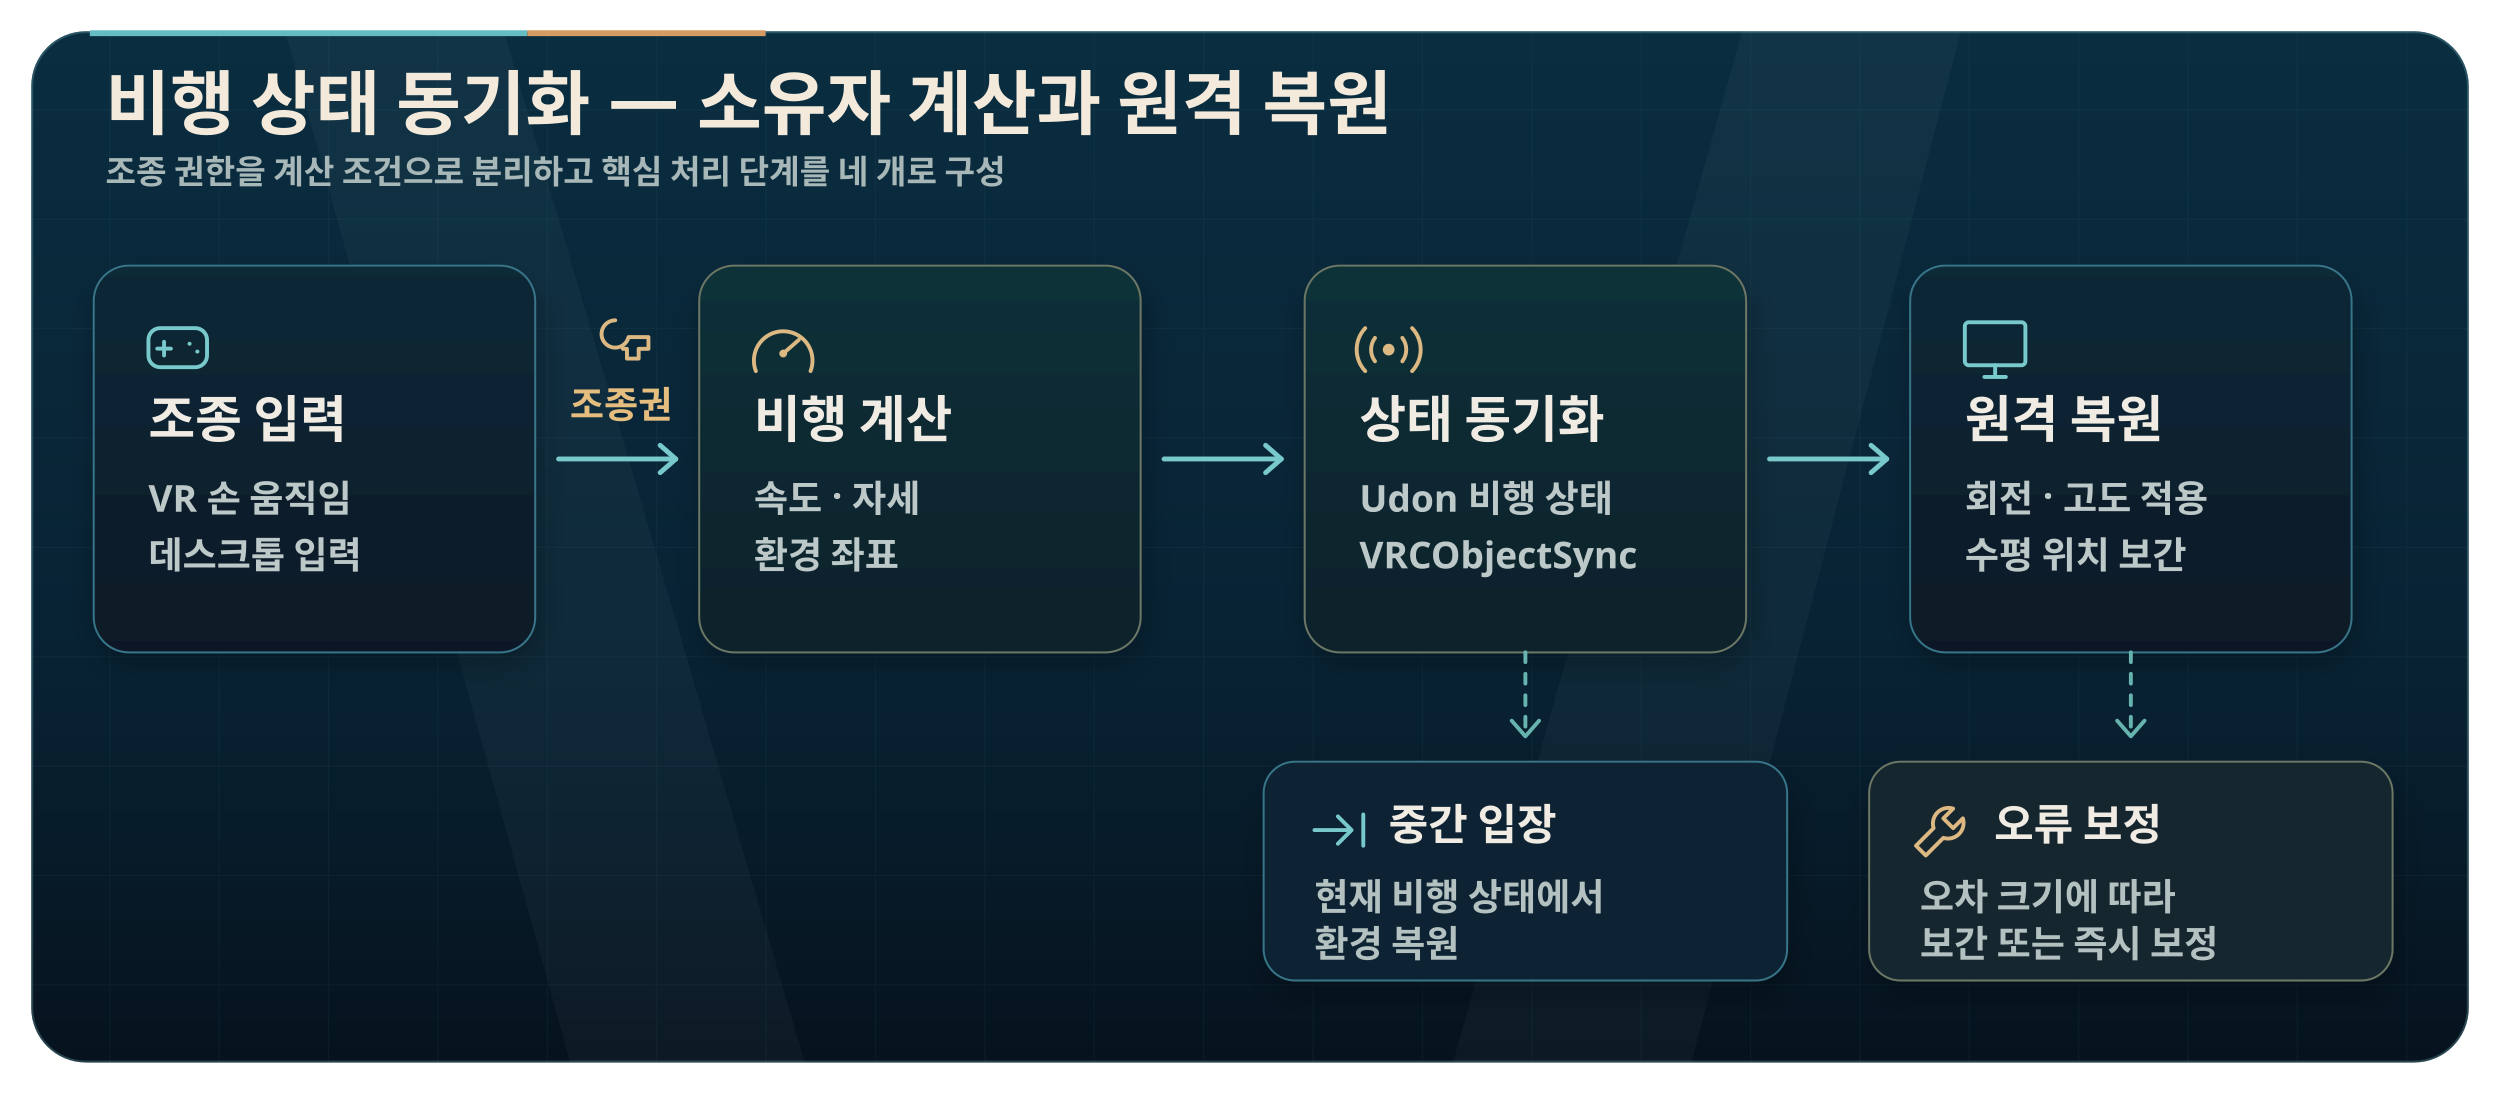
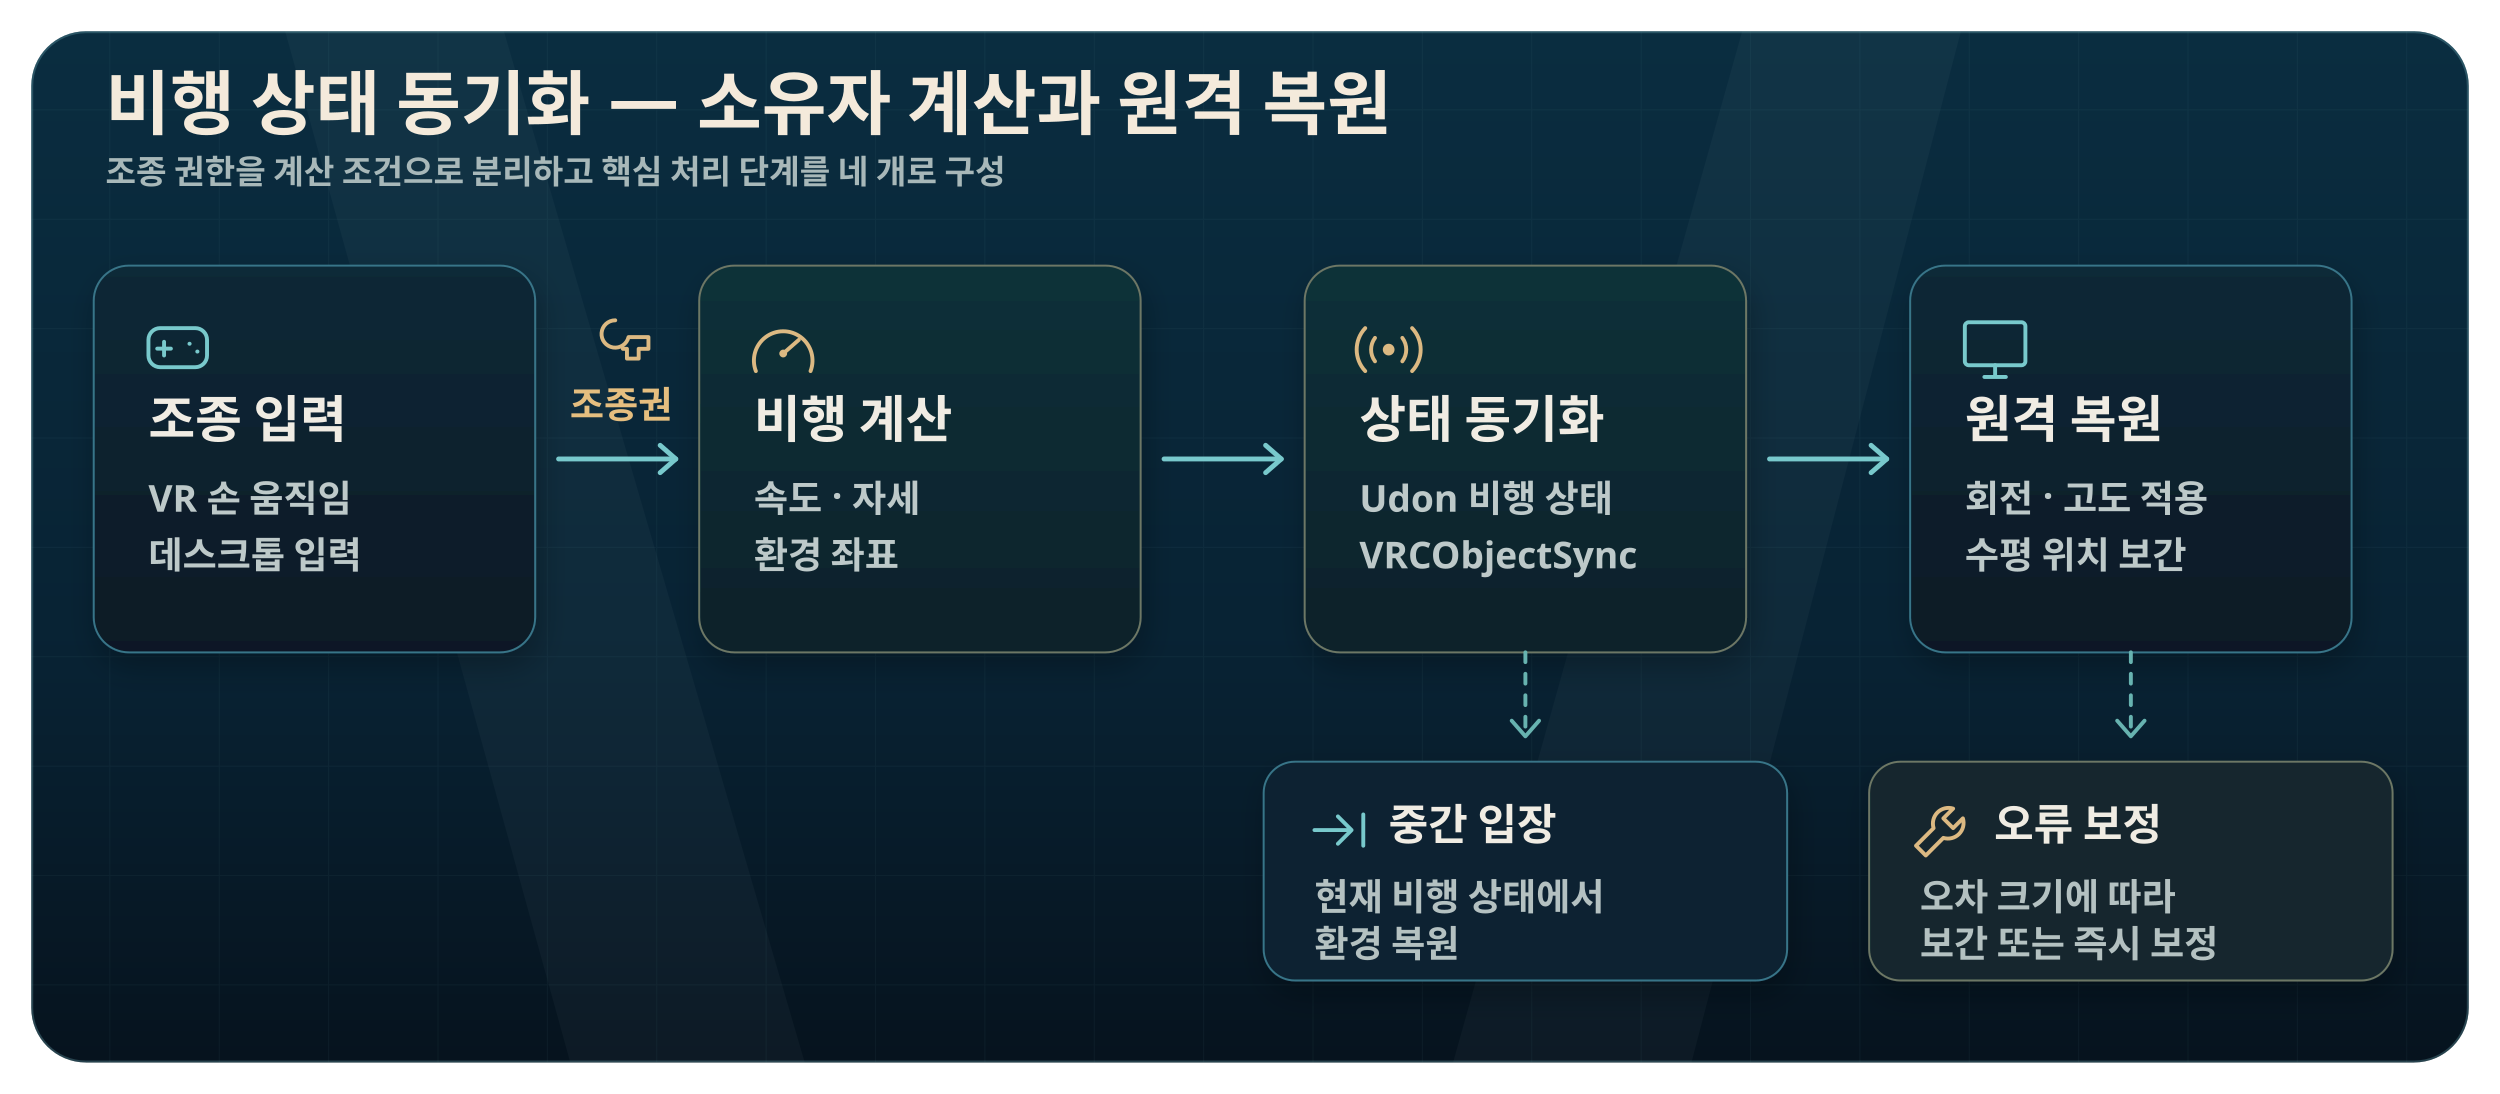
<svg xmlns="http://www.w3.org/2000/svg" width="1280" height="560" viewBox="0 0 1280 560" role="img" aria-labelledby="title desc">
  <defs>
    <linearGradient id="background" x1="0" y1="0" x2="0" y2="1">
      <stop stop-color="#0a2d40" />
      <stop offset=".62" stop-color="#082233" />
      <stop offset="1" stop-color="#06131e" />
    </linearGradient>
    <linearGradient id="card" x1="0" y1="0" x2="0" y2="1">
      <stop stop-color="#0c2937" />
      <stop offset="1" stop-color="#071925" />
    </linearGradient>
    <linearGradient id="activeCard" x1="0" y1="0" x2="0" y2="1">
      <stop stop-color="#103139" />
      <stop offset="1" stop-color="#09212a" />
    </linearGradient>
    <pattern id="grid" width="56" height="56" patternUnits="userSpaceOnUse">
      <path d="M56 0H0V56" fill="none" stroke="#8fd4d7" stroke-opacity=".045" />
    </pattern>
    <filter id="shadow" x="-15%" y="-15%" width="130%" height="140%">
      <feDropShadow dy="7" stdDeviation="8" flood-color="#000" flood-opacity=".26" />
    </filter>
    <style>
      text{font-family:Pretendard,"Noto Sans KR","Segoe UI",sans-serif}
      .title{fill:#f4eadb;font-size:36px;font-weight:700}.sub{fill:#a8b8b9;font-size:17px;font-weight:600}
      .cardTitle{fill:#f0ece3;font-size:26px;font-weight:700}.detail{fill:#bdc9c9;font-size:19px;font-weight:550}
      .condition{fill:#e5be7f;font-size:19px;font-weight:700}.branchTitle{fill:#f0ece3;font-size:22px;font-weight:700}
      .branchText{fill:#b4c1c1;font-size:19px;font-weight:550}
    </style>
  </defs>
  <rect x="16" y="16" width="1248" height="528" rx="28" fill="url(#background)" />
  <path d="M146 16h112l154 528H292zM892 16h112l-138 528H744z" fill="#d1f7f4" fill-opacity=".035" />
  <rect x="16" y="16" width="1248" height="528" rx="28" fill="url(#grid)" />
  <rect x="16.5" y="16.5" width="1247" height="527" rx="27.5" fill="none" stroke="#73aeb9" stroke-opacity=".31" />
-   <path d="M46 17H270" stroke="#63bdc3" stroke-width="3" />
-   <path d="M270 17H392" stroke="#d59b63" stroke-width="3" />
  <text x="54" y="66" class="title">비행 상태 동기화 — 소유자 계산과 원격 복원</text>
  <text x="54" y="94" class="sub">조종 권한을 계산 조건으로 분리하고 핵심 처리 단계를 네 개로 구성</text>
  <g filter="url(#shadow)">
    <rect x="48" y="136" width="226" height="198" rx="18" fill="url(#card)" stroke="#397488" />
    <rect x="358" y="136" width="226" height="198" rx="18" fill="url(#activeCard)" stroke="#6d7765" />
    <rect x="668" y="136" width="226" height="198" rx="18" fill="url(#activeCard)" stroke="#6d7765" />
    <rect x="978" y="136" width="226" height="198" rx="18" fill="url(#card)" stroke="#397488" />
  </g>
  <g transform="translate(76 168)" fill="none" stroke="#78c9cc" stroke-width="2" stroke-linecap="round" stroke-linejoin="round">
    <rect x="0" y="0" width="30" height="20" rx="6" />
    <path d="M8 7v7M4.5 10.5h7M21 8h.1M25 12h.1" />
  </g>
  <text x="76" y="224" class="cardTitle">조종 입력</text>
  <text x="76" y="262" class="detail">VR 손 움직임</text>
  <text x="76" y="291" class="detail">데스크톱 입력</text>
  <g transform="translate(386 166)" fill="none" stroke="#dcb982" stroke-width="2" stroke-linecap="round" stroke-linejoin="round">
    <path d="M1 24a15 15 0 1 1 28 0" />
    <path d="M15 15l8-7" />
    <circle cx="15" cy="15" r="2" fill="#dcb982" stroke="none" />
  </g>
  <text x="386" y="224" class="cardTitle">비행 계산</text>
  <text x="386" y="262" class="detail">속도 · 자세</text>
  <text x="386" y="291" class="detail">환경 좌표</text>
  <g transform="translate(696 163)" fill="none" stroke="#dcb982" stroke-width="2" stroke-linecap="round" stroke-linejoin="round">
    <circle cx="15" cy="16" r="3" fill="#dcb982" stroke="none" />
    <path d="M8 10a10 10 0 0 0 0 12M22 10a10 10 0 0 1 0 12M3 5a16 16 0 0 0 0 22M27 5a16 16 0 0 1 0 22" />
  </g>
  <text x="696" y="224" class="cardTitle">상태 동기화</text>
  <text x="696" y="262" class="detail">Udon 비행 상태</text>
  <text x="696" y="291" class="detail">VRCObjectSync</text>
  <g transform="translate(1006 165)" fill="none" stroke="#78c9cc" stroke-width="2" stroke-linecap="round" stroke-linejoin="round">
    <rect x="0" y="0" width="31" height="22" rx="2" />
    <path d="M10 28h11M15.5 22v6" />
  </g>
  <text x="1006" y="224" class="cardTitle">원격 복원</text>
  <text x="1006" y="262" class="detail">회전 · 고도 적용</text>
  <text x="1006" y="291" class="detail">수평 위치 보간</text>
  <g fill="none" stroke="#78c9cc" stroke-width="2.5" stroke-linecap="round" stroke-linejoin="round">
    <path d="M286 235h60" />
    <path d="M338 228l8 7-8 7" />
    <path d="M596 235h60" />
    <path d="M648 228l8 7-8 7" />
    <path d="M906 235h60" />
    <path d="M958 228l8 7-8 7" />
  </g>
  <g transform="translate(304 164)">
    <path d="M11 0a7 7 0 1 0 6.8 8.6H28v6h-5v5h-6v-5h-2.1" fill="none" stroke="#dcb982" stroke-width="2" stroke-linecap="round" stroke-linejoin="round" />
    <text x="14" y="50" class="condition" text-anchor="middle">조종권</text>
  </g>
  <g fill="none" stroke="#67b3b0" stroke-width="2" stroke-linecap="round" stroke-linejoin="round" stroke-dasharray="5 6">
    <path d="M781 334v43" />
    <path d="M1091 334v43" />
  </g>
  <g fill="none" stroke="#67b3b0" stroke-width="2" stroke-linecap="round" stroke-linejoin="round">
    <path d="M774 369l7 8 7-8" />
    <path d="M1084 369l7 8 7-8" />
  </g>
  <g filter="url(#shadow)">
    <rect x="647" y="390" width="268" height="112" rx="16" fill="#092431" stroke="#397488" />
    <rect x="957" y="390" width="268" height="112" rx="16" fill="#14282d" stroke="#6d7765" />
  </g>
  <g transform="translate(673 417)" fill="none" stroke="#78c9cc" stroke-width="2" stroke-linecap="round" stroke-linejoin="round">
    <path d="M0 8h19M12 1l7 7-7 7M25 0v16" />
  </g>
  <text x="711" y="430" class="branchTitle">중간 입장</text>
  <text x="673" y="466" class="branchText">현재 비행 상태에서</text>
  <text x="673" y="490" class="branchText">환경 복원</text>
  <g transform="translate(983 416)" fill="none" stroke="#dcb982" stroke-width="2" stroke-linecap="round" stroke-linejoin="round">
    <path d="M22 3a8 8 0 0 1-10 10L3 22l-5-5 9-9A8 8 0 0 1 17-2l-5 5 5 5z" />
  </g>
  <text x="1021" y="430" class="branchTitle">오류 보정</text>
  <text x="983" y="466" class="branchText">오차 크기에 따라</text>
  <text x="983" y="490" class="branchText">보간 또는 즉시 보정</text>
</svg>
